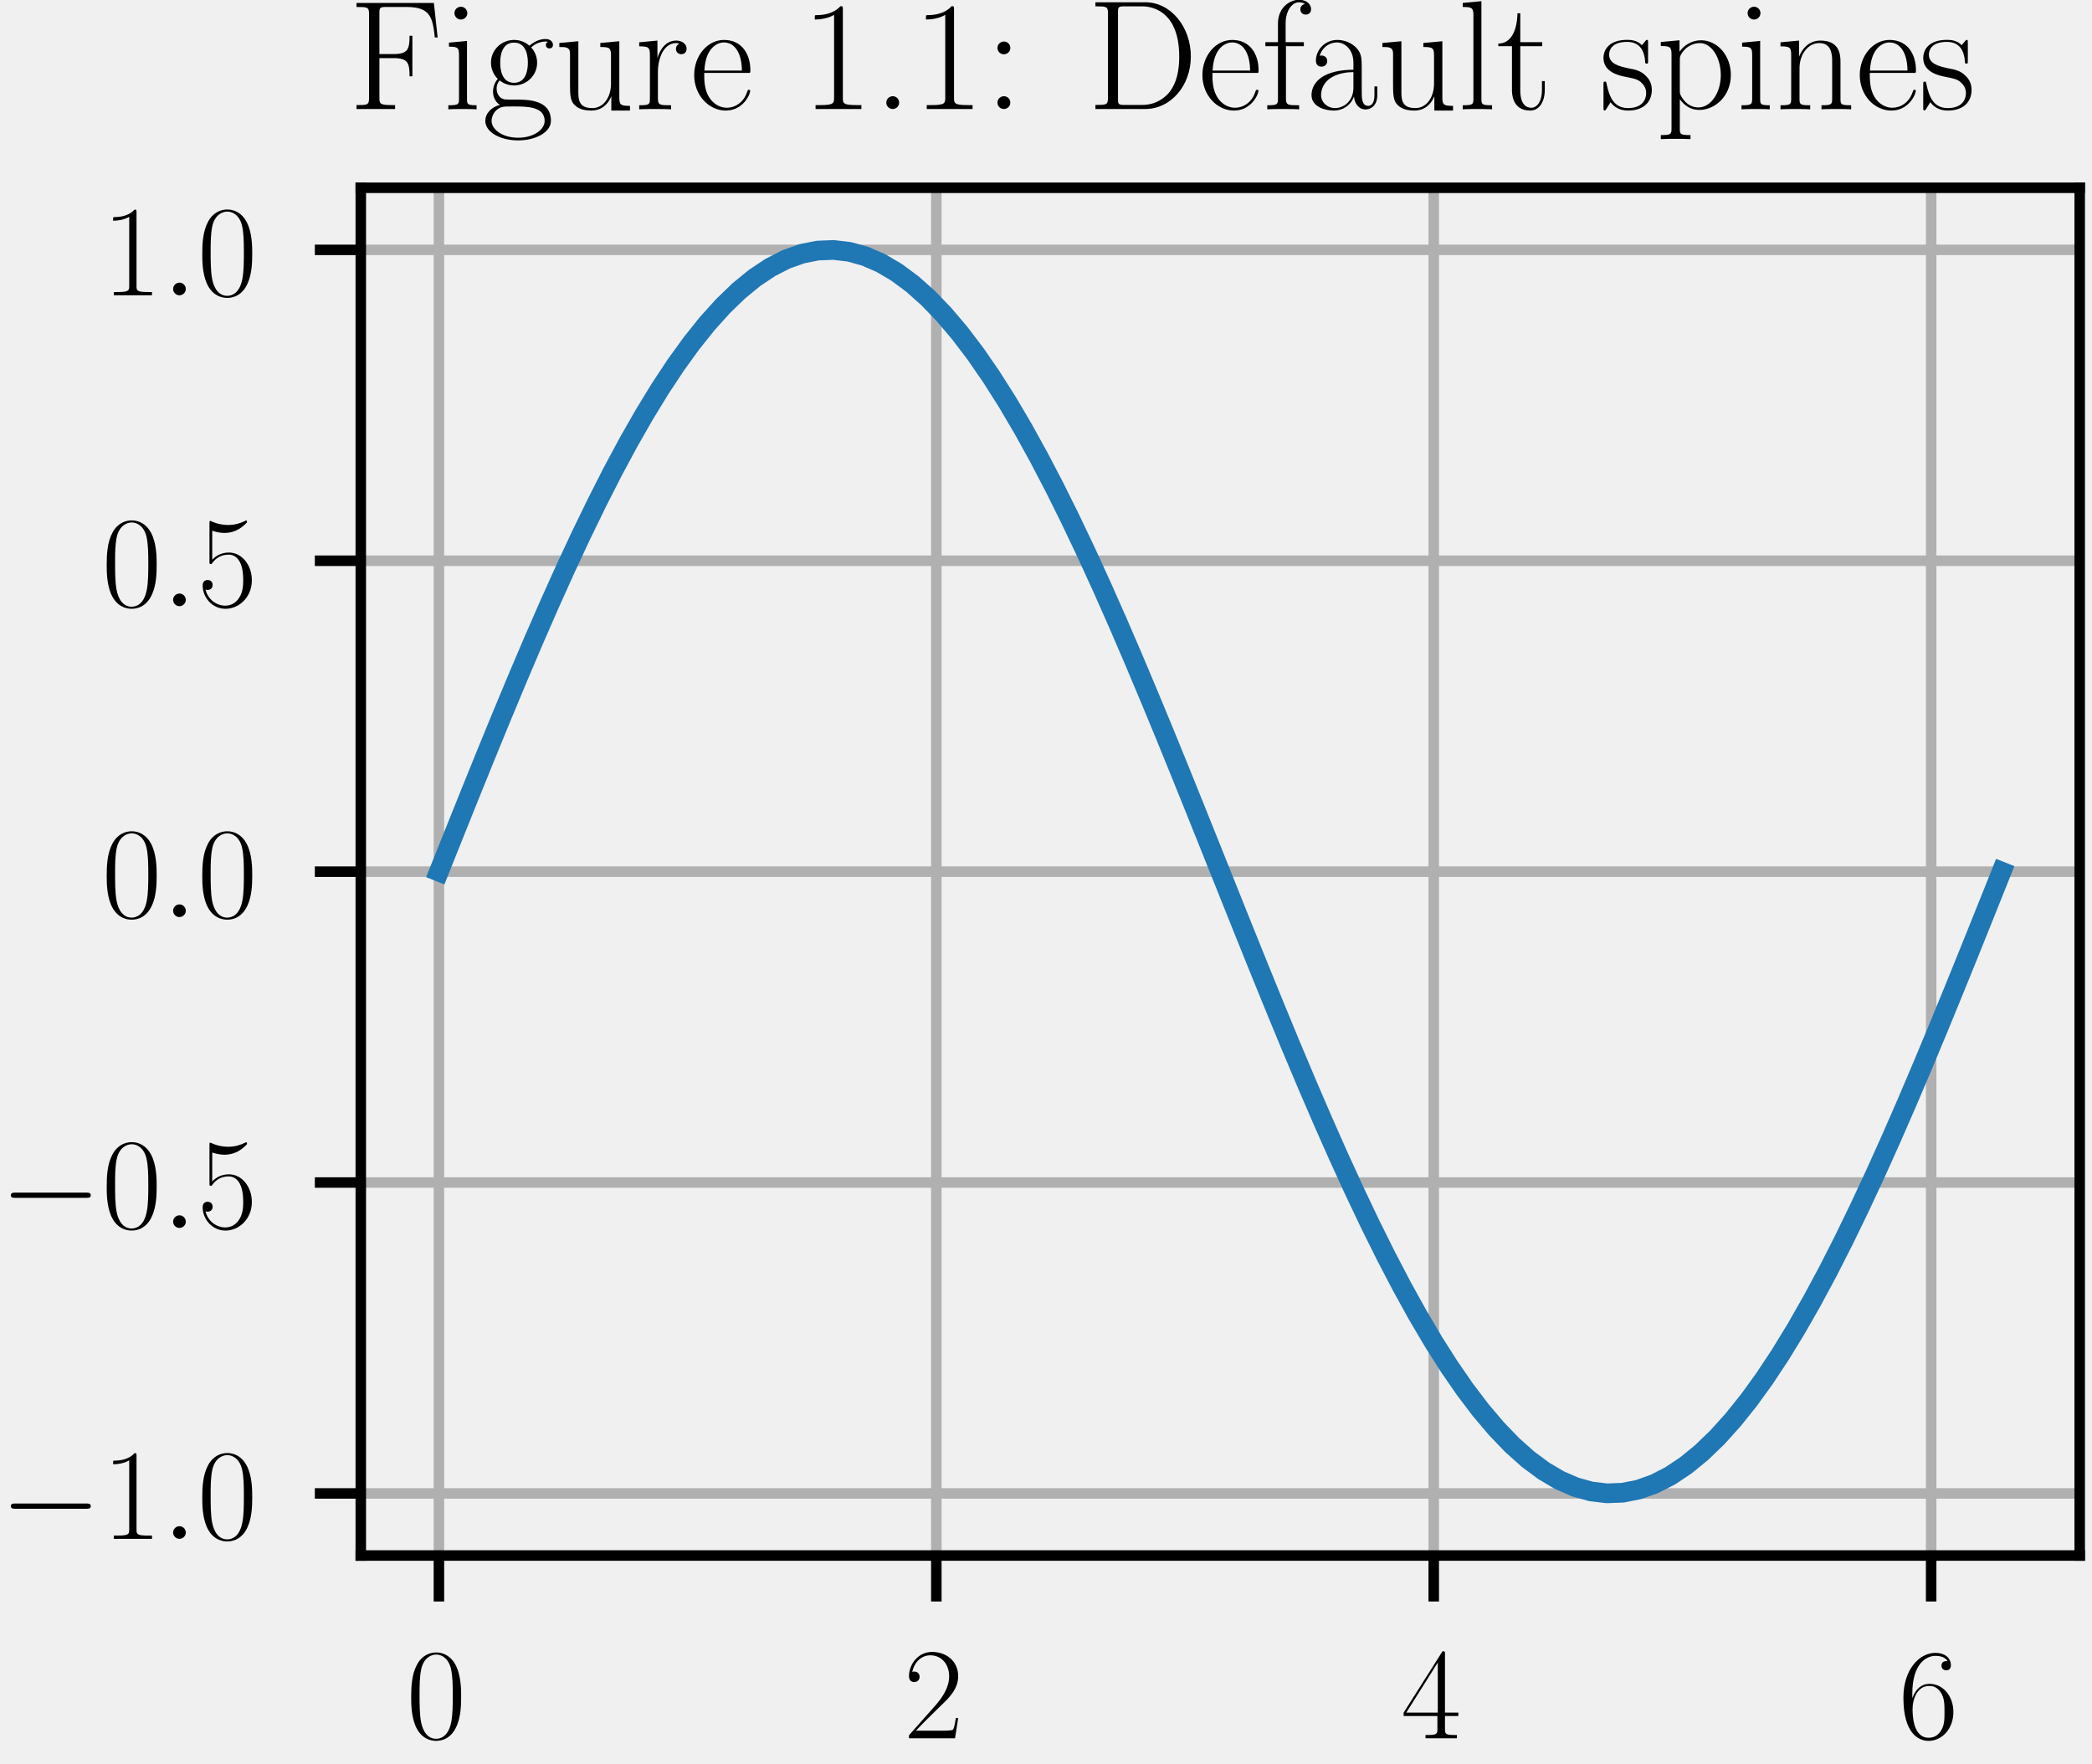
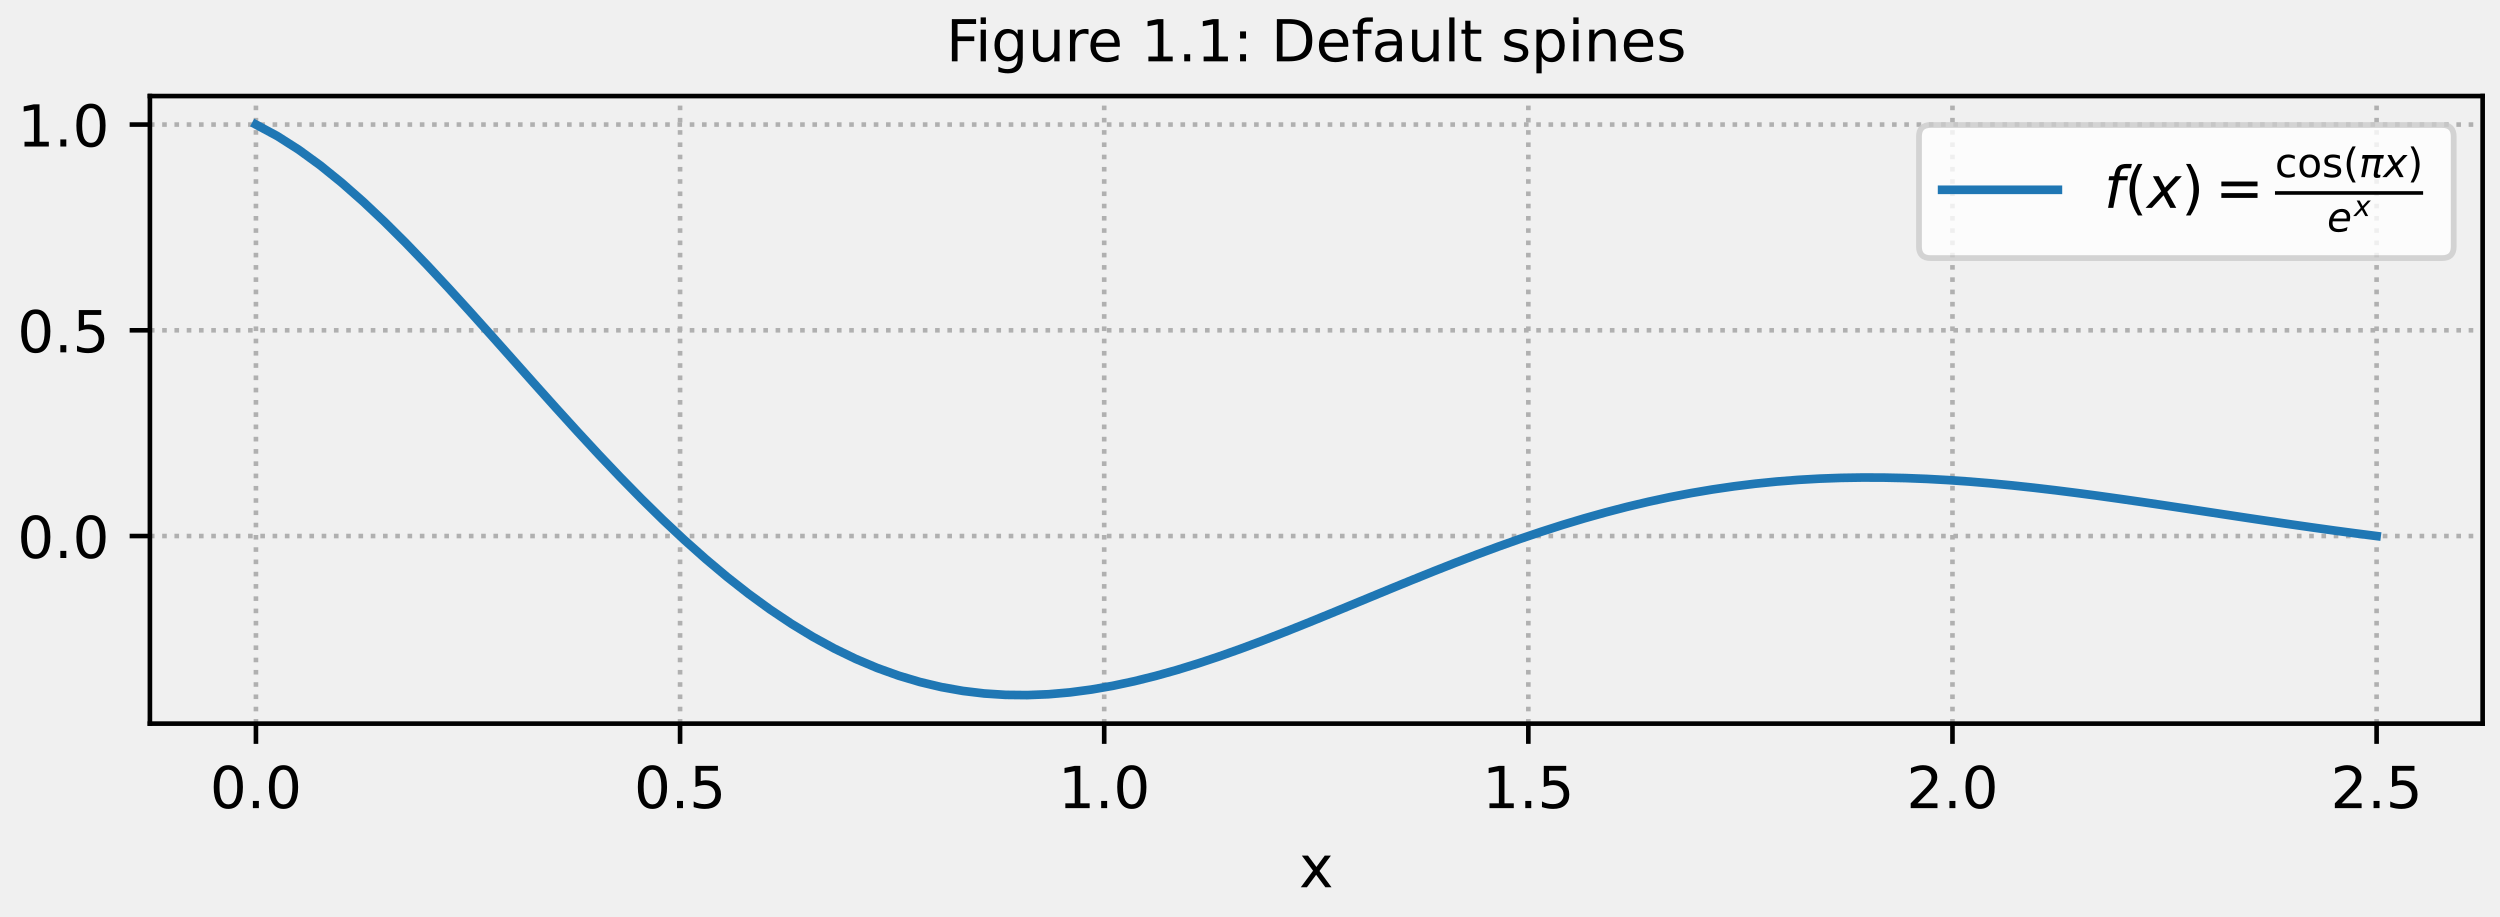
- <svg xmlns="http://www.w3.org/2000/svg" xmlns:xlink="http://www.w3.org/1999/xlink" width="159.336pt" height="134.329pt" viewBox="0 0 159.336 134.329" version="1.1">
+ <svg xmlns="http://www.w3.org/2000/svg" xmlns:xlink="http://www.w3.org/1999/xlink" width="432pt" height="158.4pt" viewBox="0 0 432 158.4" version="1.1">
  <defs>
    <style type="text/css">*{stroke-linejoin: round; stroke-linecap: butt}</style>
  </defs>
  <g id="figure_1">
    <g id="patch_1">
-       <path d="M 0 134.329  L 159.336 134.329  L 159.336 0  L 0 0  L 0 134.329  z " style="fill: none" />
+       <path d="M 0 158.4  L 432 158.4  L 432 0  L 0 0  L 0 158.4  z " style="fill: none" />
    </g>
    <g id="axes_1">
      <g id="patch_2">
-         <path d="M 27.479 118.473  L 158.4 118.473  L 158.4 14.302  L 27.479 14.302  L 27.479 118.473  z " style="fill: none" />
+         <path d="M 25.903 125.044  L 429 125.044  L 429 16.599  L 25.903 16.599  L 25.903 125.044  z " style="fill: none" />
      </g>
      <g id="matplotlib.axis_1">
        <g id="xtick_1">
          <g id="line2d_1">
-             <path d="M 33.43 118.473  L 33.43 14.302  " clip-path="url(#pbd30b72d07)" style="fill: none; stroke: #b0b0b0; stroke-width: 0.8; stroke-linecap: square" />
+             <path d="M 44.226 125.044  L 44.226 16.599  " clip-path="url(#p9ec31e97c5)" style="fill: none; stroke-dasharray: 0.8,1.32; stroke-dashoffset: 0; stroke: #b0b0b0; stroke-width: 0.8" />
          </g>
          <g id="line2d_2">
            <defs>
-               <path id="m85e14cadcd" d="M 0 0  L 0 3.5  " style="stroke: #000000; stroke-width: 0.8" />
+               <path id="mb1b88c6aaf" d="M 0 0  L 0 3.5  " style="stroke: #000000; stroke-width: 0.8" />
            </defs>
            <g>
-               <use xlink:href="#m85e14cadcd" x="33.43" y="118.473" style="stroke: #000000; stroke-width: 0.8" />
+               <use xlink:href="#mb1b88c6aaf" x="44.226" y="125.044" style="stroke: #000000; stroke-width: 0.8" />
            </g>
          </g>
          <g id="text_1">
-             <g transform="translate(30.93912 132.3913) scale(0.1 -0.1)">
-               <defs>
-                 <path id="CMR17-30" d="M 2688 2025  C 2688 2416 2682 3080 2413 3591  C 2176 4039 1798 4198 1466 4198  C 1158 4198 768 4058 525 3597  C 269 3118 243 2524 243 2025  C 243 1661 250 1106 448 619  C 723 -39 1216 -128 1466 -128  C 1760 -128 2208 -7 2470 600  C 2662 1042 2688 1559 2688 2025  z M 1466 -26  C 1056 -26 813 325 723 812  C 653 1188 653 1738 653 2096  C 653 2588 653 2997 736 3387  C 858 3929 1216 4096 1466 4096  C 1728 4096 2067 3923 2189 3400  C 2272 3036 2278 2607 2278 2096  C 2278 1680 2278 1169 2202 792  C 2067 95 1690 -26 1466 -26  z " transform="scale(0.015625)" />
-               </defs>
-               <use xlink:href="#CMR17-30" transform="scale(0.996264)" />
-             </g>
+             <text style="font-size: 10px; font-family: 'DejaVu Sans', 'Bitstream Vera Sans', 'Computer Modern Sans Serif', 'Lucida Grande', 'Verdana', 'Geneva', 'Lucid', 'Arial', 'Helvetica', 'Avant Garde', sans-serif; text-anchor: middle" x="44.226" y="139.642" transform="rotate(-0 44.22593 139.6419)">0.0</text>
          </g>
        </g>
        <g id="xtick_2">
          <g id="line2d_3">
-             <path d="M 71.315 118.473  L 71.315 14.302  " clip-path="url(#pbd30b72d07)" style="fill: none; stroke: #b0b0b0; stroke-width: 0.8; stroke-linecap: square" />
+             <path d="M 117.516 125.044  L 117.516 16.599  " clip-path="url(#p9ec31e97c5)" style="fill: none; stroke-dasharray: 0.8,1.32; stroke-dashoffset: 0; stroke: #b0b0b0; stroke-width: 0.8" />
          </g>
          <g id="line2d_4">
            <g>
-               <use xlink:href="#m85e14cadcd" x="71.315" y="118.473" style="stroke: #000000; stroke-width: 0.8" />
+               <use xlink:href="#mb1b88c6aaf" x="117.516" y="125.044" style="stroke: #000000; stroke-width: 0.8" />
            </g>
          </g>
          <g id="text_2">
-             <g transform="translate(68.82412 132.3913) scale(0.1 -0.1)">
-               <defs>
-                 <path id="CMR17-32" d="M 2669 989  L 2554 989  C 2490 536 2438 459 2413 420  C 2381 369 1920 369 1830 369  L 602 369  C 832 619 1280 1072 1824 1597  C 2214 1967 2669 2402 2669 3035  C 2669 3790 2067 4224 1395 4224  C 691 4224 262 3604 262 3030  C 262 2780 448 2748 525 2748  C 589 2748 781 2787 781 3010  C 781 3207 614 3264 525 3264  C 486 3264 448 3258 422 3245  C 544 3790 915 4058 1306 4058  C 1862 4058 2227 3617 2227 3035  C 2227 2479 1901 2000 1536 1584  L 262 146  L 262 0  L 2515 0  L 2669 989  z " transform="scale(0.015625)" />
-               </defs>
-               <use xlink:href="#CMR17-32" transform="scale(0.996264)" />
-             </g>
+             <text style="font-size: 10px; font-family: 'DejaVu Sans', 'Bitstream Vera Sans', 'Computer Modern Sans Serif', 'Lucida Grande', 'Verdana', 'Geneva', 'Lucid', 'Arial', 'Helvetica', 'Avant Garde', sans-serif; text-anchor: middle" x="117.516" y="139.642" transform="rotate(-0 117.5162 139.6419)">0.5</text>
          </g>
        </g>
        <g id="xtick_3">
          <g id="line2d_5">
-             <path d="M 109.2 118.473  L 109.2 14.302  " clip-path="url(#pbd30b72d07)" style="fill: none; stroke: #b0b0b0; stroke-width: 0.8; stroke-linecap: square" />
+             <path d="M 190.806 125.044  L 190.806 16.599  " clip-path="url(#p9ec31e97c5)" style="fill: none; stroke-dasharray: 0.8,1.32; stroke-dashoffset: 0; stroke: #b0b0b0; stroke-width: 0.8" />
          </g>
          <g id="line2d_6">
            <g>
-               <use xlink:href="#m85e14cadcd" x="109.2" y="118.473" style="stroke: #000000; stroke-width: 0.8" />
+               <use xlink:href="#mb1b88c6aaf" x="190.806" y="125.044" style="stroke: #000000; stroke-width: 0.8" />
            </g>
          </g>
          <g id="text_3">
-             <g transform="translate(106.7091 132.3913) scale(0.1 -0.1)">
-               <defs>
-                 <path id="CMR17-34" d="M 2150 4122  C 2150 4256 2144 4256 2029 4256  L 128 1254  L 128 1088  L 1779 1088  L 1779 457  C 1779 224 1766 160 1318 160  L 1197 160  L 1197 0  C 1402 0 1747 0 1965 0  C 2182 0 2528 0 2733 0  L 2733 160  L 2611 160  C 2163 160 2150 224 2150 457  L 2150 1088  L 2803 1088  L 2803 1254  L 2150 1254  L 2150 4122  z M 1798 3703  L 1798 1254  L 256 1254  L 1798 3703  z " transform="scale(0.015625)" />
-               </defs>
-               <use xlink:href="#CMR17-34" transform="scale(0.996264)" />
-             </g>
+             <text style="font-size: 10px; font-family: 'DejaVu Sans', 'Bitstream Vera Sans', 'Computer Modern Sans Serif', 'Lucida Grande', 'Verdana', 'Geneva', 'Lucid', 'Arial', 'Helvetica', 'Avant Garde', sans-serif; text-anchor: middle" x="190.806" y="139.642" transform="rotate(-0 190.8064 139.6419)">1.0</text>
          </g>
        </g>
        <g id="xtick_4">
          <g id="line2d_7">
-             <path d="M 147.085 118.473  L 147.085 14.302  " clip-path="url(#pbd30b72d07)" style="fill: none; stroke: #b0b0b0; stroke-width: 0.8; stroke-linecap: square" />
+             <path d="M 264.097 125.044  L 264.097 16.599  " clip-path="url(#p9ec31e97c5)" style="fill: none; stroke-dasharray: 0.8,1.32; stroke-dashoffset: 0; stroke: #b0b0b0; stroke-width: 0.8" />
          </g>
          <g id="line2d_8">
            <g>
-               <use xlink:href="#m85e14cadcd" x="147.085" y="118.473" style="stroke: #000000; stroke-width: 0.8" />
+               <use xlink:href="#mb1b88c6aaf" x="264.097" y="125.044" style="stroke: #000000; stroke-width: 0.8" />
            </g>
          </g>
          <g id="text_4">
-             <g transform="translate(144.5941 132.3913) scale(0.1 -0.1)">
-               <defs>
-                 <path id="CMR17-36" d="M 678 2176  C 678 3690 1395 4032 1811 4032  C 1946 4032 2272 4009 2400 3776  C 2298 3776 2106 3776 2106 3553  C 2106 3381 2246 3323 2336 3323  C 2394 3323 2566 3348 2566 3560  C 2566 3954 2246 4179 1805 4179  C 1043 4179 243 3390 243 1984  C 243 253 966 -128 1478 -128  C 2099 -128 2688 427 2688 1283  C 2688 2081 2170 2662 1517 2662  C 1126 2662 838 2407 678 1960  L 678 2176  z M 1478 25  C 691 25 691 1200 691 1436  C 691 1896 909 2560 1504 2560  C 1613 2560 1926 2560 2138 2120  C 2253 1870 2253 1609 2253 1289  C 2253 944 2253 690 2118 434  C 1978 171 1773 25 1478 25  z " transform="scale(0.015625)" />
-               </defs>
-               <use xlink:href="#CMR17-36" transform="scale(0.996264)" />
+             <text style="font-size: 10px; font-family: 'DejaVu Sans', 'Bitstream Vera Sans', 'Computer Modern Sans Serif', 'Lucida Grande', 'Verdana', 'Geneva', 'Lucid', 'Arial', 'Helvetica', 'Avant Garde', sans-serif; text-anchor: middle" x="264.097" y="139.642" transform="rotate(-0 264.0967 139.6419)">1.5</text>
+           </g>
+         </g>
+         <g id="xtick_5">
+           <g id="line2d_9">
+             <path d="M 337.387 125.044  L 337.387 16.599  " clip-path="url(#p9ec31e97c5)" style="fill: none; stroke-dasharray: 0.8,1.32; stroke-dashoffset: 0; stroke: #b0b0b0; stroke-width: 0.8" />
+           </g>
+           <g id="line2d_10">
+             <g>
+               <use xlink:href="#mb1b88c6aaf" x="337.387" y="125.044" style="stroke: #000000; stroke-width: 0.8" />
            </g>
          </g>
+           <g id="text_5">
+             <text style="font-size: 10px; font-family: 'DejaVu Sans', 'Bitstream Vera Sans', 'Computer Modern Sans Serif', 'Lucida Grande', 'Verdana', 'Geneva', 'Lucid', 'Arial', 'Helvetica', 'Avant Garde', sans-serif; text-anchor: middle" x="337.387" y="139.642" transform="rotate(-0 337.3869 139.6419)">2.0</text>
+           </g>
+         </g>
+         <g id="xtick_6">
+           <g id="line2d_11">
+             <path d="M 410.677 125.044  L 410.677 16.599  " clip-path="url(#p9ec31e97c5)" style="fill: none; stroke-dasharray: 0.8,1.32; stroke-dashoffset: 0; stroke: #b0b0b0; stroke-width: 0.8" />
+           </g>
+           <g id="line2d_12">
+             <g>
+               <use xlink:href="#mb1b88c6aaf" x="410.677" y="125.044" style="stroke: #000000; stroke-width: 0.8" />
+             </g>
+           </g>
+           <g id="text_6">
+             <text style="font-size: 10px; font-family: 'DejaVu Sans', 'Bitstream Vera Sans', 'Computer Modern Sans Serif', 'Lucida Grande', 'Verdana', 'Geneva', 'Lucid', 'Arial', 'Helvetica', 'Avant Garde', sans-serif; text-anchor: middle" x="410.677" y="139.642" transform="rotate(-0 410.6772 139.6419)">2.5</text>
+           </g>
+         </g>
+         <g id="text_7">
+           <text style="font-size: 10px; font-family: 'DejaVu Sans', 'Bitstream Vera Sans', 'Computer Modern Sans Serif', 'Lucida Grande', 'Verdana', 'Geneva', 'Lucid', 'Arial', 'Helvetica', 'Avant Garde', sans-serif; text-anchor: middle" x="227.452" y="153.32" transform="rotate(-0 227.4516 153.3201)">x</text>
        </g>
      </g>
      <g id="matplotlib.axis_2">
        <g id="ytick_1">
-           <g id="line2d_9">
-             <path d="M 27.479 113.744  L 158.4 113.744  " clip-path="url(#pbd30b72d07)" style="fill: none; stroke: #b0b0b0; stroke-width: 0.8; stroke-linecap: square" />
+           <g id="line2d_13">
+             <path d="M 25.903 92.629  L 429 92.629  " clip-path="url(#p9ec31e97c5)" style="fill: none; stroke-dasharray: 0.8,1.32; stroke-dashoffset: 0; stroke: #b0b0b0; stroke-width: 0.8" />
          </g>
-           <g id="line2d_10">
+           <g id="line2d_14">
            <defs>
-               <path id="m54cf815861" d="M 0 0  L -3.5 0  " style="stroke: #000000; stroke-width: 0.8" />
+               <path id="mdde7f85d91" d="M 0 0  L -3.5 0  " style="stroke: #000000; stroke-width: 0.8" />
            </defs>
            <g>
-               <use xlink:href="#m54cf815861" x="27.479" y="113.744" style="stroke: #000000; stroke-width: 0.8" />
+               <use xlink:href="#mdde7f85d91" x="25.903" y="92.629" style="stroke: #000000; stroke-width: 0.8" />
            </g>
          </g>
-           <g id="text_5">
-             <g transform="translate(0 117.203) scale(0.1 -0.1)">
-               <defs>
-                 <path id="CMSY10-0" d="M 4218 1472  C 4326 1472 4442 1472 4442 1600  C 4442 1728 4326 1728 4218 1728  L 755 1728  C 646 1728 531 1728 531 1600  C 531 1472 646 1472 755 1472  L 4218 1472  z " transform="scale(0.015625)" />
-                 <path id="CMR17-31" d="M 1702 4058  C 1702 4192 1696 4192 1606 4192  C 1357 3916 979 3827 621 3827  C 602 3827 570 3827 563 3808  C 557 3795 557 3782 557 3648  C 755 3648 1088 3686 1344 3839  L 1344 461  C 1344 236 1331 160 781 160  L 589 160  L 589 0  C 896 0 1216 0 1523 0  C 1830 0 2150 0 2458 0  L 2458 160  L 2266 160  C 1715 160 1702 230 1702 458  L 1702 4058  z " transform="scale(0.015625)" />
-                 <path id="CMMI12-3a" d="M 1178 307  C 1178 492 1024 619 870 619  C 685 619 557 466 557 313  C 557 128 710 0 864 0  C 1050 0 1178 153 1178 307  z " transform="scale(0.015625)" />
-               </defs>
-               <use xlink:href="#CMSY10-0" transform="scale(0.996264)" />
-               <use xlink:href="#CMR17-31" transform="translate(77.48747 0) scale(0.996264)" />
-               <use xlink:href="#CMMI12-3a" transform="translate(123.1779 0) scale(0.996264)" />
-               <use xlink:href="#CMR17-30" transform="translate(150.2751 0) scale(0.996264)" />
-             </g>
+           <g id="text_8">
+             <text style="font-size: 10px; font-family: 'DejaVu Sans', 'Bitstream Vera Sans', 'Computer Modern Sans Serif', 'Lucida Grande', 'Verdana', 'Geneva', 'Lucid', 'Arial', 'Helvetica', 'Avant Garde', sans-serif; text-anchor: end" x="18.903" y="96.428" transform="rotate(-0 18.90337 96.42797)">0.0</text>
          </g>
        </g>
        <g id="ytick_2">
-           <g id="line2d_11">
-             <path d="M 27.479 90.066  L 158.4 90.066  " clip-path="url(#pbd30b72d07)" style="fill: none; stroke: #b0b0b0; stroke-width: 0.8; stroke-linecap: square" />
+           <g id="line2d_15">
+             <path d="M 25.903 57.078  L 429 57.078  " clip-path="url(#p9ec31e97c5)" style="fill: none; stroke-dasharray: 0.8,1.32; stroke-dashoffset: 0; stroke: #b0b0b0; stroke-width: 0.8" />
          </g>
-           <g id="line2d_12">
+           <g id="line2d_16">
            <g>
-               <use xlink:href="#m54cf815861" x="27.479" y="90.066" style="stroke: #000000; stroke-width: 0.8" />
+               <use xlink:href="#mdde7f85d91" x="25.903" y="57.078" style="stroke: #000000; stroke-width: 0.8" />
            </g>
          </g>
-           <g id="text_6">
-             <g transform="translate(0 93.52488) scale(0.1 -0.1)">
-               <defs>
-                 <path id="CMR17-35" d="M 730 3692  C 794 3666 1056 3584 1325 3584  C 1920 3584 2246 3911 2432 4100  C 2432 4157 2432 4192 2394 4192  C 2387 4192 2374 4192 2323 4163  C 2099 4058 1837 3973 1517 3973  C 1325 3973 1037 3999 723 4139  C 653 4171 640 4171 634 4171  C 602 4171 595 4164 595 4037  L 595 2203  C 595 2089 595 2057 659 2057  C 691 2057 704 2070 736 2114  C 941 2401 1222 2522 1542 2522  C 1766 2522 2246 2382 2246 1289  C 2246 1085 2246 715 2054 421  C 1894 159 1645 25 1370 25  C 947 25 518 320 403 814  C 429 807 480 795 506 795  C 589 795 749 840 749 1038  C 749 1210 627 1280 506 1280  C 358 1280 262 1190 262 1011  C 262 454 704 -128 1382 -128  C 2042 -128 2669 440 2669 1264  C 2669 2030 2170 2624 1549 2624  C 1222 2624 947 2503 730 2274  L 730 3692  z " transform="scale(0.015625)" />
-               </defs>
-               <use xlink:href="#CMSY10-0" transform="scale(0.996264)" />
-               <use xlink:href="#CMR17-30" transform="translate(77.48747 0) scale(0.996264)" />
-               <use xlink:href="#CMMI12-3a" transform="translate(123.1779 0) scale(0.996264)" />
-               <use xlink:href="#CMR17-35" transform="translate(150.2751 0) scale(0.996264)" />
-             </g>
+           <g id="text_9">
+             <text style="font-size: 10px; font-family: 'DejaVu Sans', 'Bitstream Vera Sans', 'Computer Modern Sans Serif', 'Lucida Grande', 'Verdana', 'Geneva', 'Lucid', 'Arial', 'Helvetica', 'Avant Garde', sans-serif; text-anchor: end" x="18.903" y="60.878" transform="rotate(-0 18.90337 60.87759)">0.5</text>
          </g>
        </g>
        <g id="ytick_3">
-           <g id="line2d_13">
-             <path d="M 27.479 66.388  L 158.4 66.388  " clip-path="url(#pbd30b72d07)" style="fill: none; stroke: #b0b0b0; stroke-width: 0.8; stroke-linecap: square" />
-           </g>
-           <g id="line2d_14">
-             <g>
-               <use xlink:href="#m54cf815861" x="27.479" y="66.388" style="stroke: #000000; stroke-width: 0.8" />
-             </g>
-           </g>
-           <g id="text_7">
-             <g transform="translate(7.748744 69.84675) scale(0.1 -0.1)">
-               <use xlink:href="#CMR17-30" transform="scale(0.996264)" />
-               <use xlink:href="#CMMI12-3a" transform="translate(45.69048 0) scale(0.996264)" />
-               <use xlink:href="#CMR17-30" transform="translate(72.78765 0) scale(0.996264)" />
-             </g>
-           </g>
-         </g>
-         <g id="ytick_4">
-           <g id="line2d_15">
-             <path d="M 27.479 42.709  L 158.4 42.709  " clip-path="url(#pbd30b72d07)" style="fill: none; stroke: #b0b0b0; stroke-width: 0.8; stroke-linecap: square" />
-           </g>
-           <g id="line2d_16">
-             <g>
-               <use xlink:href="#m54cf815861" x="27.479" y="42.709" style="stroke: #000000; stroke-width: 0.8" />
-             </g>
-           </g>
-           <g id="text_8">
-             <g transform="translate(7.748744 46.16863) scale(0.1 -0.1)">
-               <use xlink:href="#CMR17-30" transform="scale(0.996264)" />
-               <use xlink:href="#CMMI12-3a" transform="translate(45.69048 0) scale(0.996264)" />
-               <use xlink:href="#CMR17-35" transform="translate(72.78765 0) scale(0.996264)" />
-             </g>
-           </g>
-         </g>
-         <g id="ytick_5">
          <g id="line2d_17">
-             <path d="M 27.479 19.031  L 158.4 19.031  " clip-path="url(#pbd30b72d07)" style="fill: none; stroke: #b0b0b0; stroke-width: 0.8; stroke-linecap: square" />
+             <path d="M 25.903 21.528  L 429 21.528  " clip-path="url(#p9ec31e97c5)" style="fill: none; stroke-dasharray: 0.8,1.32; stroke-dashoffset: 0; stroke: #b0b0b0; stroke-width: 0.8" />
          </g>
          <g id="line2d_18">
            <g>
-               <use xlink:href="#m54cf815861" x="27.479" y="19.031" style="stroke: #000000; stroke-width: 0.8" />
+               <use xlink:href="#mdde7f85d91" x="25.903" y="21.528" style="stroke: #000000; stroke-width: 0.8" />
            </g>
          </g>
-           <g id="text_9">
-             <g transform="translate(7.748744 22.4905) scale(0.1 -0.1)">
-               <use xlink:href="#CMR17-31" transform="scale(0.996264)" />
-               <use xlink:href="#CMMI12-3a" transform="translate(45.69048 0) scale(0.996264)" />
-               <use xlink:href="#CMR17-30" transform="translate(72.78765 0) scale(0.996264)" />
-             </g>
+           <g id="text_10">
+             <text style="font-size: 10px; font-family: 'DejaVu Sans', 'Bitstream Vera Sans', 'Computer Modern Sans Serif', 'Lucida Grande', 'Verdana', 'Geneva', 'Lucid', 'Arial', 'Helvetica', 'Avant Garde', sans-serif; text-anchor: end" x="18.903" y="25.327" transform="rotate(-0 18.90337 25.32721)">1.0</text>
          </g>
        </g>
      </g>
      <g id="line2d_19">
-         <path d="M 33.43 66.388  L 34.632 63.384  L 35.834 60.393  L 37.036 57.425  L 38.239 54.494  L 39.441 51.611  L 40.643 48.787  L 41.845 46.034  L 43.048 43.363  L 44.25 40.785  L 45.452 38.31  L 46.654 35.947  L 47.856 33.708  L 49.059 31.6  L 50.261 29.632  L 51.463 27.812  L 52.665 26.148  L 53.867 24.645  L 55.07 23.311  L 56.272 22.15  L 57.474 21.167  L 58.676 20.366  L 59.879 19.751  L 61.081 19.323  L 62.283 19.085  L 63.485 19.037  L 64.687 19.18  L 65.89 19.513  L 67.092 20.035  L 68.294 20.744  L 69.496 21.636  L 70.698 22.708  L 71.901 23.957  L 73.103 25.376  L 74.305 26.96  L 75.507 28.703  L 76.71 30.598  L 77.912 32.637  L 79.114 34.812  L 80.316 37.114  L 81.518 39.534  L 82.721 42.062  L 83.923 44.688  L 85.125 47.401  L 86.327 50.191  L 87.529 53.046  L 88.732 55.954  L 89.934 58.905  L 91.136 61.886  L 92.338 64.885  L 93.541 67.89  L 94.743 70.889  L 95.945 73.87  L 97.147 76.821  L 98.349 79.729  L 99.552 82.584  L 100.754 85.374  L 101.956 88.087  L 103.158 90.713  L 104.36 93.241  L 105.563 95.661  L 106.765 97.963  L 107.967 100.138  L 109.169 102.177  L 110.372 104.072  L 111.574 105.815  L 112.776 107.399  L 113.978 108.818  L 115.18 110.067  L 116.383 111.139  L 117.585 112.031  L 118.787 112.74  L 119.989 113.262  L 121.191 113.595  L 122.394 113.738  L 123.596 113.69  L 124.798 113.452  L 126 113.024  L 127.203 112.409  L 128.405 111.608  L 129.607 110.625  L 130.809 109.464  L 132.011 108.13  L 133.214 106.627  L 134.416 104.963  L 135.618 103.143  L 136.82 101.175  L 138.022 99.067  L 139.225 96.828  L 140.427 94.465  L 141.629 91.99  L 142.831 89.412  L 144.034 86.741  L 145.236 83.988  L 146.438 81.164  L 147.64 78.281  L 148.842 75.35  L 150.045 72.382  L 151.247 69.391  L 152.449 66.388  " clip-path="url(#pbd30b72d07)" style="fill: none; stroke: #1f77b4; stroke-width: 1.5; stroke-linecap: square" />
+         <path d="M 44.226 21.528  L 47.927 23.519  L 51.629 25.879  L 55.331 28.573  L 59.032 31.568  L 62.734 34.828  L 66.435 38.317  L 70.137 42.002  L 73.838 45.847  L 77.54 49.818  L 81.241 53.884  L 84.943 58.011  L 88.644 62.168  L 92.346 66.326  L 96.047 70.458  L 99.749 74.535  L 103.45 78.535  L 107.152 82.432  L 110.853 86.206  L 114.555 89.838  L 118.256 93.31  L 121.958 96.606  L 125.66 99.713  L 129.361 102.619  L 133.063 105.314  L 136.764 107.791  L 140.466 110.044  L 144.167 112.068  L 147.869 113.861  L 151.57 115.422  L 155.272 116.752  L 158.973 117.854  L 162.675 118.731  L 166.376 119.389  L 170.078 119.834  L 173.779 120.073  L 177.481 120.114  L 181.182 119.968  L 184.884 119.645  L 188.586 119.155  L 192.287 118.509  L 195.989 117.721  L 199.69 116.802  L 203.392 115.765  L 207.093 114.623  L 210.795 113.389  L 214.496 112.075  L 218.198 110.694  L 221.899 109.259  L 225.601 107.783  L 229.302 106.277  L 233.004 104.753  L 236.705 103.222  L 240.407 101.695  L 244.108 100.182  L 247.81 98.692  L 251.511 97.235  L 255.213 95.819  L 258.915 94.45  L 262.616 93.137  L 266.318 91.885  L 270.019 90.7  L 273.721 89.586  L 277.422 88.548  L 281.124 87.588  L 284.825 86.709  L 288.527 85.914  L 292.228 85.203  L 295.93 84.578  L 299.631 84.038  L 303.333 83.582  L 307.034 83.21  L 310.736 82.92  L 314.437 82.709  L 318.139 82.577  L 321.841 82.518  L 325.542 82.531  L 329.244 82.611  L 332.945 82.755  L 336.647 82.959  L 340.348 83.218  L 344.05 83.527  L 347.751 83.883  L 351.453 84.281  L 355.154 84.715  L 358.856 85.182  L 362.557 85.675  L 366.259 86.192  L 369.96 86.726  L 373.662 87.274  L 377.363 87.832  L 381.065 88.394  L 384.767 88.957  L 388.468 89.517  L 392.17 90.07  L 395.871 90.614  L 399.573 91.144  L 403.274 91.659  L 406.976 92.154  L 410.677 92.629  " clip-path="url(#p9ec31e97c5)" style="fill: none; stroke: #1f77b4; stroke-width: 1.5; stroke-linecap: square" />
      </g>
      <g id="patch_3">
-         <path d="M 27.479 118.473  L 27.479 14.302  " style="fill: none; stroke: #000000; stroke-width: 0.8; stroke-linejoin: miter; stroke-linecap: square" />
+         <path d="M 25.903 125.044  L 25.903 16.599  " style="fill: none; stroke: #000000; stroke-width: 0.8; stroke-linejoin: miter; stroke-linecap: square" />
      </g>
      <g id="patch_4">
-         <path d="M 158.4 118.473  L 158.4 14.302  " style="fill: none; stroke: #000000; stroke-width: 0.8; stroke-linejoin: miter; stroke-linecap: square" />
+         <path d="M 429 125.044  L 429 16.599  " style="fill: none; stroke: #000000; stroke-width: 0.8; stroke-linejoin: miter; stroke-linecap: square" />
      </g>
      <g id="patch_5">
-         <path d="M 27.479 118.473  L 158.4 118.473  " style="fill: none; stroke: #000000; stroke-width: 0.8; stroke-linejoin: miter; stroke-linecap: square" />
+         <path d="M 25.903 125.044  L 429 125.044  " style="fill: none; stroke: #000000; stroke-width: 0.8; stroke-linejoin: miter; stroke-linecap: square" />
      </g>
      <g id="patch_6">
-         <path d="M 27.479 14.302  L 158.4 14.302  " style="fill: none; stroke: #000000; stroke-width: 0.8; stroke-linejoin: miter; stroke-linecap: square" />
+         <path d="M 25.903 16.599  L 429 16.599  " style="fill: none; stroke: #000000; stroke-width: 0.8; stroke-linejoin: miter; stroke-linecap: square" />
      </g>
-       <g id="text_10">
-         <g transform="translate(26.54256 8.30218) scale(0.12 -0.12)">
-           <defs>
-             <path id="CMR17-46" d="M 3482 4325  L 326 4325  L 326 4160  C 768 4160 838 4160 838 3874  L 838 446  C 838 160 768 160 326 160  L 326 0  C 512 0 870 0 1069 0  C 1331 0 1638 0 1901 0  L 1901 160  L 1760 160  C 1274 160 1261 223 1261 452  L 1261 2075  L 1837 2075  C 2432 2075 2490 1865 2490 1332  L 2605 1332  L 2605 2987  L 2490 2987  C 2490 2450 2432 2240 1837 2240  L 1261 2240  L 1261 3911  C 1261 4128 1274 4160 1530 4160  L 2355 4160  C 3322 4160 3430 3765 3520 2916  L 3635 2916  L 3482 4325  z " transform="scale(0.015625)" />
-             <path id="CMR17-69" d="M 992 3909  C 992 4049 877 4170 730 4170  C 589 4170 467 4056 467 3909  C 467 3769 582 3648 730 3648  C 870 3648 992 3763 992 3909  z M 243 2706  L 243 2541  C 602 2541 653 2502 653 2197  L 653 427  C 653 184 627 153 218 153  L 218 -13  C 371 0 646 0 806 0  C 960 0 1222 0 1370 -13  L 1370 153  C 992 153 979 191 979 420  L 979 2776  L 243 2706  z " transform="scale(0.015625)" />
-             <path id="CMR17-67" d="M 710 1164  C 832 1068 1043 960 1299 960  C 1805 960 2240 1357 2240 1888  C 2240 2054 2189 2310 1997 2509  C 2176 2692 2438 2752 2586 2752  C 2611 2752 2650 2752 2682 2734  C 2656 2728 2598 2703 2598 2605  C 2598 2527 2656 2471 2739 2471  C 2835 2471 2886 2533 2886 2614  C 2886 2731 2790 2854 2586 2854  C 2330 2854 2106 2738 1926 2580  C 1734 2753 1504 2816 1299 2816  C 794 2816 358 2419 358 1888  C 358 1522 570 1292 634 1228  C 442 1004 442 743 442 711  C 442 545 506 302 723 168  C 390 85 128 -169 128 -486  C 128 -943 736 -1280 1466 -1280  C 2170 -1280 2803 -956 2803 -479  C 2803 384 1856 384 1363 384  C 1216 384 954 384 922 391  C 723 423 589 602 589 826  C 589 883 589 1024 710 1164  z M 1299 1068  C 736 1068 736 1760 736 1889  C 736 2016 736 2708 1299 2708  C 1862 2708 1862 2016 1862 1889  C 1862 1760 1862 1068 1299 1068  z M 1466 -1171  C 826 -1171 384 -835 384 -486  C 384 -289 493 -105 634 -4  C 794 104 858 104 1293 104  C 1818 104 2547 104 2547 -486  C 2547 -835 2106 -1171 1466 -1171  z " transform="scale(0.015625)" />
-             <path id="CMR17-75" d="M 1882 2693  L 1882 2528  C 2259 2528 2317 2489 2317 2186  L 2317 1032  C 2317 500 2029 38 1555 38  C 1030 38 986 348 986 678  L 986 2763  L 211 2693  L 211 2528  C 467 2528 640 2528 646 2274  L 646 1058  C 646 633 646 361 813 183  C 896 101 1056 -64 1517 -64  C 2061 -64 2272 377 2323 506  L 2330 506  L 2330 -63  L 3091 -63  L 3091 128  C 2714 128 2656 166 2656 473  L 2656 2763  L 1882 2693  z " transform="scale(0.015625)" />
-             <path id="CMR17-72" d="M 960 1497  C 960 2112 1222 2688 1702 2688  C 1747 2688 1792 2682 1837 2662  C 1837 2662 1696 2617 1696 2452  C 1696 2298 1818 2234 1914 2234  C 1990 2234 2131 2279 2131 2458  C 2131 2663 1926 2790 1709 2790  C 1222 2790 1011 2317 947 2093  L 941 2093  L 941 2790  L 198 2720  L 198 2554  C 576 2554 634 2515 634 2208  L 634 428  C 634 184 608 153 198 153  L 198 -13  C 352 0 646 0 813 0  C 998 0 1325 0 1498 -13  L 1498 153  C 1037 153 960 153 960 440  L 960 1497  z " transform="scale(0.015625)" />
-             <path id="CMR17-65" d="M 2438 1472  C 2464 1498 2464 1511 2464 1576  C 2464 2238 2118 2816 1389 2816  C 710 2816 173 2169 173 1383  C 173 551 781 -64 1459 -64  C 2176 -64 2458 607 2458 740  C 2458 784 2419 784 2406 784  C 2362 784 2355 771 2330 696  C 2189 265 1837 51 1504 51  C 1229 51 954 203 781 480  C 582 803 582 1176 582 1472  L 2438 1472  z M 589 1568  C 634 2505 1126 2714 1382 2714  C 1818 2714 2112 2297 2118 1568  L 589 1568  z " transform="scale(0.015625)" />
-             <path id="CMR17-2e" d="M 1062 261  C 1062 420 934 522 800 522  C 672 522 538 420 538 261  C 538 102 666 0 800 0  C 928 0 1062 102 1062 261  z " transform="scale(0.015625)" />
-             <path id="CMR17-3a" d="M 1062 2491  C 1062 2650 934 2752 800 2752  C 672 2752 538 2650 538 2491  C 538 2332 666 2230 800 2230  C 928 2230 1062 2332 1062 2491  z M 1062 261  C 1062 420 934 522 800 522  C 672 522 538 420 538 261  C 538 102 666 0 800 0  C 928 0 1062 102 1062 261  z " transform="scale(0.015625)" />
-             <path id="CMR17-44" d="M 333 4352  L 333 4186  C 774 4186 845 4186 845 3900  L 845 452  C 845 166 774 166 333 166  L 333 0  L 2368 0  C 3398 0 4224 943 4224 2141  C 4224 3346 3411 4352 2368 4352  L 333 4352  z M 1523 166  C 1267 166 1254 197 1254 414  L 1254 3938  C 1254 4155 1267 4186 1523 4186  L 2240 4186  C 2771 4186 3750 3874 3750 2141  C 3750 1242 3488 879 3366 707  C 3213 510 2848 166 2240 166  L 1523 166  z " transform="scale(0.015625)" />
-             <path id="CMR17-66" d="M 979 2560  L 1709 2560  L 1709 2725  L 966 2725  L 966 3494  C 966 4022 1235 4352 1510 4352  C 1594 4352 1690 4327 1754 4282  C 1702 4269 1568 4225 1568 4067  C 1568 3901 1696 3850 1786 3850  C 1875 3850 2003 3901 2003 4067  C 2003 4308 1773 4454 1517 4454  C 1152 4454 653 4156 653 3481  L 653 2725  L 141 2725  L 141 2560  L 653 2560  L 653 427  C 653 184 627 153 218 153  L 218 -13  C 371 0 666 0 832 0  C 1018 0 1344 0 1517 -13  L 1517 153  C 1056 153 979 153 979 439  L 979 2560  z " transform="scale(0.015625)" />
-             <path id="CMR17-61" d="M 2304 1653  C 2304 2072 2304 2294 2035 2543  C 1798 2752 1523 2816 1306 2816  C 800 2816 435 2407 435 1971  C 435 1728 627 1728 666 1728  C 749 1728 896 1778 896 1954  C 896 2112 774 2181 666 2181  C 640 2181 608 2174 589 2168  C 723 2592 1069 2714 1293 2714  C 1613 2714 1965 2429 1965 1885  L 1965 1600  C 1587 1600 1133 1549 774 1357  C 371 1133 256 813 256 570  C 256 77 832 -64 1171 -64  C 1523 -64 1850 139 1990 511  C 2003 233 2182 -18 2464 -18  C 2598 -18 2938 70 2938 567  L 2938 920  L 2822 920  L 2822 562  C 2822 178 2650 128 2566 128  C 2304 128 2304 458 2304 738  L 2304 1653  z M 1965 870  C 1965 317 1568 38 1216 38  C 896 38 646 275 646 570  C 646 761 730 1100 1101 1305  C 1408 1478 1760 1504 1965 1504  L 1965 870  z " transform="scale(0.015625)" />
-             <path id="CMR17-6c" d="M 979 4396  L 218 4326  L 218 4160  C 595 4160 653 4122 653 3817  L 653 426  C 653 184 627 153 218 153  L 218 -13  C 371 0 653 0 813 0  C 979 0 1261 0 1414 -13  L 1414 153  C 1005 153 979 178 979 426  L 979 4396  z " transform="scale(0.015625)" />
-             <path id="CMR17-74" d="M 966 2560  L 1862 2560  L 1862 2725  L 966 2725  L 966 3904  L 851 3904  C 838 3245 614 2668 70 2668  L 70 2560  L 627 2560  L 627 771  C 627 650 627 -64 1370 -64  C 1747 -64 1965 306 1965 777  L 1965 1140  L 1850 1140  L 1850 783  C 1850 344 1677 51 1408 51  C 1222 51 966 178 966 758  L 966 2560  z " transform="scale(0.015625)" />
-             <path id="CMR17-73" d="M 1978 2697  C 1978 2813 1971 2819 1933 2819  C 1907 2819 1901 2813 1824 2717  C 1805 2691 1747 2626 1728 2601  C 1523 2819 1235 2819 1126 2819  C 416 2819 160 2447 160 2076  C 160 1498 813 1365 998 1325  C 1402 1243 1542 1217 1677 1101  C 1760 1025 1901 884 1901 654  C 1901 384 1747 38 1158 38  C 602 38 403 460 288 1021  C 269 1110 269 1117 218 1117  C 166 1117 160 1110 160 983  L 160 63  C 160 -51 166 -58 205 -58  C 237 -58 243 -51 275 0  C 314 57 410 211 448 276  C 576 103 800 -64 1158 -64  C 1792 -64 2131 283 2131 784  C 2131 1112 1958 1285 1875 1362  C 1683 1561 1459 1606 1190 1657  C 838 1735 390 1825 390 2217  C 390 2383 480 2737 1126 2737  C 1811 2737 1850 2094 1862 1888  C 1869 1856 1901 1849 1920 1849  C 1978 1849 1978 1869 1978 1978  L 1978 2697  z " transform="scale(0.015625)" />
-             <path id="CMR17-70" d="M 1408 -1063  C 998 -1063 973 -1037 973 -789  L 973 402  C 1158 134 1427 -38 1766 -38  C 2406 -38 3053 523 3053 1388  C 3053 2191 2496 2802 1837 2802  C 1453 2802 1139 2592 960 2338  L 960 2802  L 198 2732  L 198 2567  C 576 2567 634 2528 634 2223  L 634 -789  C 634 -1031 608 -1063 198 -1063  L 198 -1228  C 352 -1216 634 -1216 800 -1216  C 966 -1216 1254 -1216 1408 -1228  L 1408 -1063  z M 973 2012  C 973 2102 973 2235 1222 2471  C 1254 2497 1472 2688 1792 2688  C 2259 2688 2643 2108 2643 1382  C 2643 656 2234 64 1728 64  C 1498 64 1248 172 1056 472  C 973 612 973 650 973 752  L 973 2012  z " transform="scale(0.015625)" />
-             <path id="CMR17-6e" d="M 2656 1933  C 2656 2259 2592 2790 1837 2790  C 1331 2790 1069 2400 973 2144  L 966 2144  L 966 2790  L 211 2720  L 211 2554  C 589 2554 646 2515 646 2208  L 646 428  C 646 184 621 153 211 153  L 211 -13  C 365 0 646 0 813 0  C 979 0 1267 0 1421 -13  L 1421 153  C 1011 153 986 178 986 428  L 986 1658  C 986 2247 1344 2688 1792 2688  C 2266 2688 2317 2266 2317 1958  L 2317 428  C 2317 184 2291 153 1882 153  L 1882 -13  C 2035 0 2317 0 2483 0  C 2650 0 2938 0 3091 -13  L 3091 153  C 2682 153 2656 178 2656 428  L 2656 1933  z " transform="scale(0.015625)" />
-           </defs>
-           <use xlink:href="#CMR17-46" transform="scale(0.996264)" />
-           <use xlink:href="#CMR17-69" transform="translate(59.98385 0) scale(0.996264)" />
-           <use xlink:href="#CMR17-67" transform="translate(84.85491 0) scale(0.996264)" />
-           <use xlink:href="#CMR17-75" transform="translate(130.5454 0) scale(0.996264)" />
-           <use xlink:href="#CMR17-72" transform="translate(181.4408 0) scale(0.996264)" />
-           <use xlink:href="#CMR17-65" transform="translate(216.7215 0) scale(0.996264)" />
-           <use xlink:href="#CMR17-31" transform="translate(287.2831 0) scale(0.996264)" />
-           <use xlink:href="#CMR17-2e" transform="translate(332.9736 0) scale(0.996264)" />
-           <use xlink:href="#CMR17-31" transform="translate(357.8447 0) scale(0.996264)" />
-           <use xlink:href="#CMR17-3a" transform="translate(403.5352 0) scale(0.996264)" />
-           <use xlink:href="#CMR17-44" transform="translate(468.8919 0) scale(0.996264)" />
-           <use xlink:href="#CMR17-65" transform="translate(539.2854 0) scale(0.996264)" />
-           <use xlink:href="#CMR17-66" transform="translate(579.7711 0) scale(0.996264)" />
-           <use xlink:href="#CMR17-61" transform="translate(607.2446 0) scale(0.996264)" />
-           <use xlink:href="#CMR17-75" transform="translate(652.9351 0) scale(0.996264)" />
-           <use xlink:href="#CMR17-6c" transform="translate(703.8305 0) scale(0.996264)" />
-           <use xlink:href="#CMR17-74" transform="translate(728.7015 0) scale(0.996264)" />
-           <use xlink:href="#CMR17-73" transform="translate(794.0582 0) scale(0.996264)" />
-           <use xlink:href="#CMR17-70" transform="translate(829.8596 0) scale(0.996264)" />
-           <use xlink:href="#CMR17-69" transform="translate(880.755 0) scale(0.996264)" />
-           <use xlink:href="#CMR17-6e" transform="translate(905.626 0) scale(0.996264)" />
-           <use xlink:href="#CMR17-65" transform="translate(956.5214 0) scale(0.996264)" />
-           <use xlink:href="#CMR17-73" transform="translate(997.007 0) scale(0.996264)" />
+       <g id="text_11">
+         <text style="font-size: 10px; font-family: 'DejaVu Sans', 'Bitstream Vera Sans', 'Computer Modern Sans Serif', 'Lucida Grande', 'Verdana', 'Geneva', 'Lucid', 'Arial', 'Helvetica', 'Avant Garde', sans-serif; text-anchor: middle" x="227.452" y="10.599" transform="rotate(-0 227.4516 10.59868)">Figure 1.1: Default spines</text>
+       </g>
+       <g id="legend_1">
+         <g id="patch_7">
+           <path d="M 333.6 44.599  L 422 44.599  Q 424 44.599 424 42.599  L 424 23.599  Q 424 21.599 422 21.599  L 333.6 21.599  Q 331.6 21.599 331.6 23.599  L 331.6 42.599  Q 331.6 44.599 333.6 44.599  z " style="fill: #ffffff; opacity: 0.8; stroke: #cccccc; stroke-linejoin: miter" />
+         </g>
+         <g id="line2d_20">
+           <path d="M 335.6 32.799  L 345.6 32.799  L 355.6 32.799  " style="fill: none; stroke: #1f77b4; stroke-width: 1.5; stroke-linecap: square" />
+         </g>
+         <g id="text_12">
+           <g transform="translate(363.5998 36.29868)">
+             <text>
+               <tspan x="0" y="-0.383" style="font-style: oblique; font-size: 10px; font-family: 'DejaVu Sans'">f</tspan>
+               <tspan x="7.422" y="-0.383" style="font-style: oblique; font-size: 10px; font-family: 'DejaVu Sans'">x</tspan>
+               <tspan x="3.521" y="-0.383" style="font-size: 10px; font-family: 'DejaVu Sans'">(</tspan>
+               <tspan x="13.34" y="-0.383" style="font-size: 10px; font-family: 'DejaVu Sans'">)</tspan>
+               <tspan x="19.189" y="-0.383" style="font-size: 10px; font-family: 'DejaVu Sans'">=</tspan>
+               <tspan x="29.517" y="-5.684" style="font-size: 7px; font-family: 'DejaVu Sans'">c</tspan>
+               <tspan x="33.365" y="-5.684" style="font-size: 7px; font-family: 'DejaVu Sans'">o</tspan>
+               <tspan x="37.648" y="-5.684" style="font-size: 7px; font-family: 'DejaVu Sans'">s</tspan>
+               <tspan x="41.295" y="-5.684" style="font-size: 7px; font-family: 'DejaVu Sans'">(</tspan>
+               <tspan x="52.383" y="-5.684" style="font-size: 7px; font-family: 'DejaVu Sans'">)</tspan>
+               <tspan x="38.517" y="3.719" style="font-style: oblique; font-size: 7px; font-family: 'DejaVu Sans'">e</tspan>
+               <tspan x="44.026" y="-5.684" style="font-style: oblique; font-size: 7px; font-family: 'DejaVu Sans'">π</tspan>
+               <tspan x="48.24" y="-5.684" style="font-style: oblique; font-size: 7px; font-family: 'DejaVu Sans'">x</tspan>
+               <tspan x="43.148" y="1.039" style="font-style: oblique; font-size: 4.9px; font-family: 'DejaVu Sans'">x</tspan>
+             </text>
+             <rect x="29.517" y="-3.266" width="25.597" height="0.625" />
+           </g>
        </g>
      </g>
    </g>
  </g>
  <defs>
-     <clipPath id="pbd30b72d07">
-       <rect x="27.479" y="14.302" width="130.921" height="104.171" />
+     <clipPath id="p9ec31e97c5">
+       <rect x="25.903" y="16.599" width="403.096" height="108.445" />
    </clipPath>
  </defs>
</svg>
